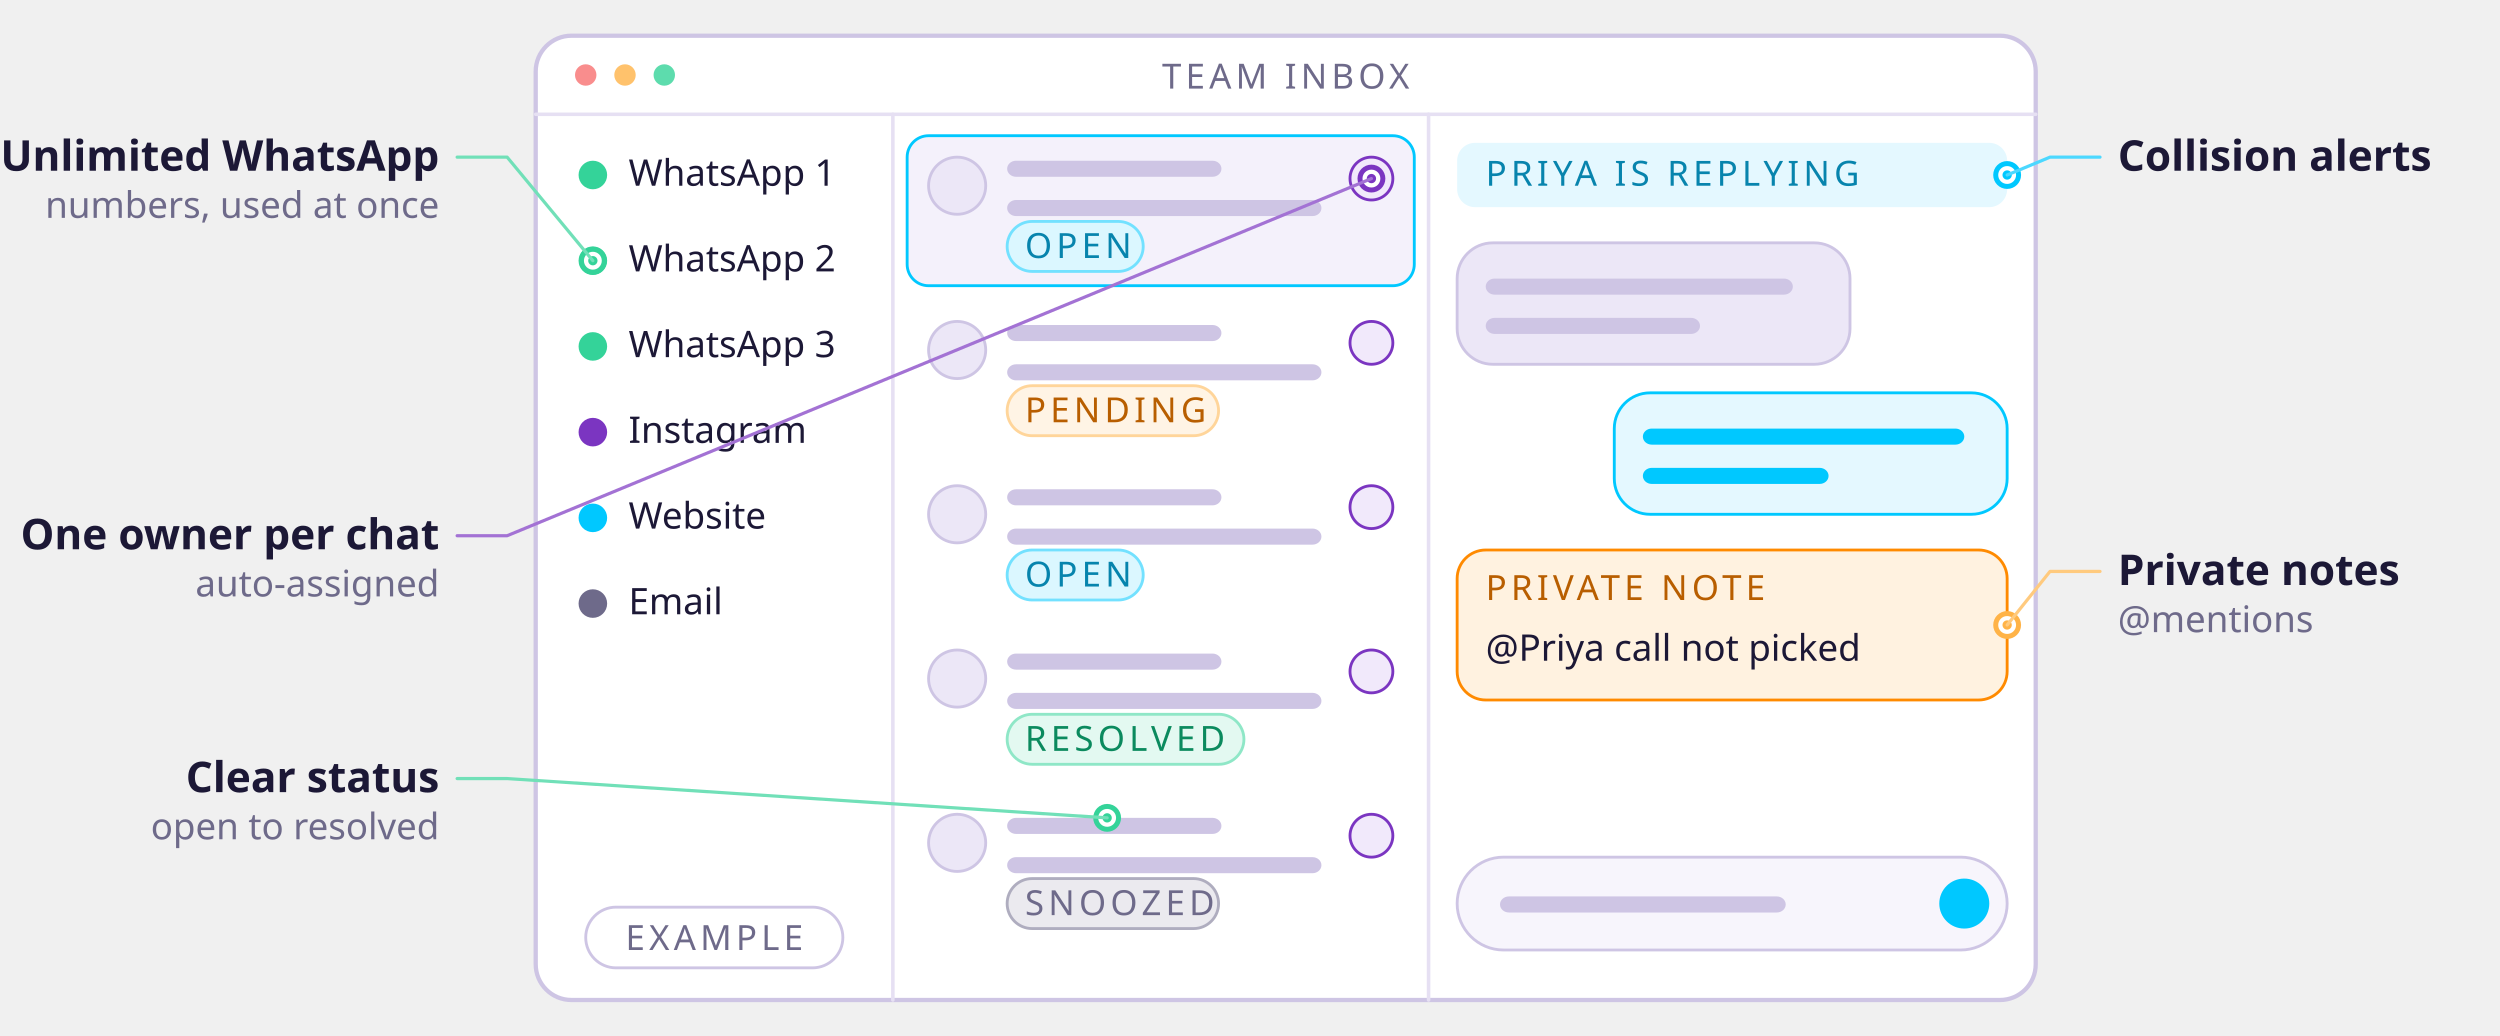
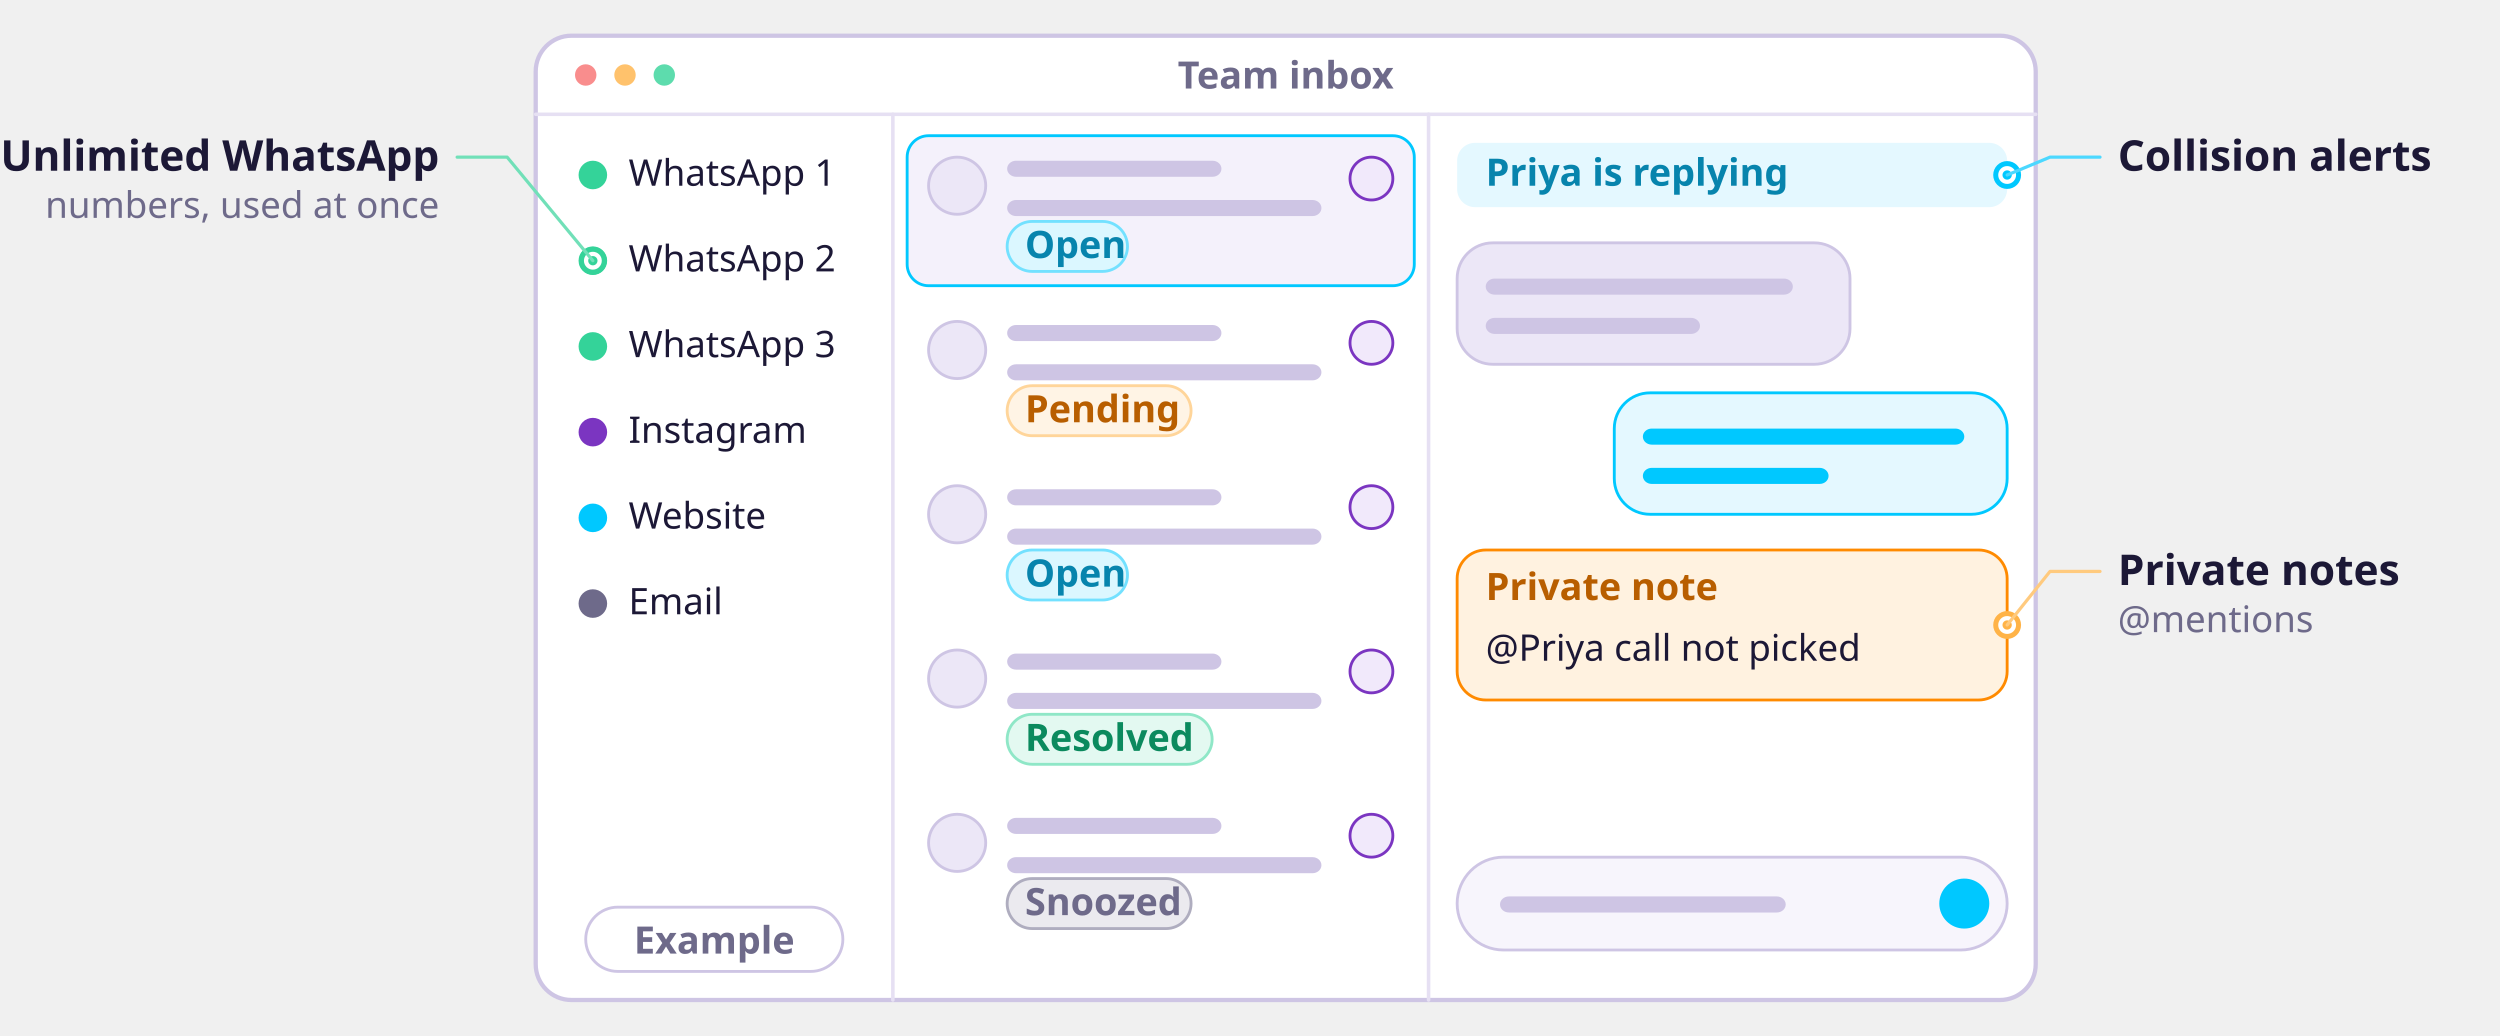
<svg xmlns="http://www.w3.org/2000/svg" viewBox="0 0 700 290" role="img" fill="none">
  <defs />
  <rect x="150" y="10" width="420" height="270" rx="10" fill="#FFFFFF" stroke="#CEC5E4" stroke-width="1.2" />
  <line x1="150" y1="32" x2="570" y2="32" stroke="#E6E0F3" stroke-width="1" stroke-linecap="round" />
  <circle cx="164" cy="21" r="3" fill="#F98D8D" />
  <circle cx="175" cy="21" r="3" fill="#FFC26C" />
  <circle cx="186" cy="21" r="3" fill="#5DDCAD" />
-   <text x="360.0" y="24.8" font-family="JetBrains Mono" font-size="9.72" font-weight="500" fill="#6E6A8A" text-anchor="middle" letter-spacing="1.2">TEAM INBOX</text>
+   <text x="360.0" y="24.8" font-family="DM Sans" font-size="10.58" font-weight="600" fill="#6E6A8A" text-anchor="middle">Team inbox</text>
  <line x1="250" y1="32" x2="250" y2="280" stroke="#E6E0F3" stroke-width="1" stroke-linecap="round" />
  <circle cx="166" cy="49" r="4" fill="#34D399" />
  <text x="176" y="52" font-family="DM Sans" font-size="10.26" font-weight="400" fill="#1C1836" text-anchor="start">WhatsApp 1</text>
  <circle cx="166" cy="73" r="4" fill="#34D399" />
  <text x="176" y="76" font-family="DM Sans" font-size="10.26" font-weight="400" fill="#1C1836" text-anchor="start">WhatsApp 2</text>
  <circle cx="166" cy="97" r="4" fill="#34D399" />
  <text x="176" y="100" font-family="DM Sans" font-size="10.26" font-weight="400" fill="#1C1836" text-anchor="start">WhatsApp 3</text>
  <circle cx="166" cy="121" r="4" fill="#7B35C1" />
  <text x="176" y="124" font-family="DM Sans" font-size="10.26" font-weight="400" fill="#1C1836" text-anchor="start">Instagram</text>
  <circle cx="166" cy="145" r="4" fill="#00C8FF" />
  <text x="176" y="148" font-family="DM Sans" font-size="10.26" font-weight="400" fill="#1C1836" text-anchor="start">Website</text>
  <circle cx="166" cy="169" r="4" fill="#6E6A8A" />
  <text x="176" y="172" font-family="DM Sans" font-size="10.26" font-weight="400" fill="#1C1836" text-anchor="start">Email</text>
  <line x1="400" y1="32" x2="400" y2="280" stroke="#E6E0F3" stroke-width="1" stroke-linecap="round" />
  <rect x="254" y="38" width="142" height="42" rx="6" fill="#F4F1FB" stroke="#00C8FF" stroke-width="0.8" />
  <circle cx="268" cy="52" r="8" fill="#ECE7F7" stroke="#CEC5E4" stroke-width="0.8" />
  <rect x="282" y="45" width="60" height="4.5" rx="2.5" fill="#CEC5E4" />
  <rect x="282" y="56" width="88" height="4.5" rx="2.5" fill="#CEC5E4" />
-   <rect x="282" y="62" width="38.1" height="14" rx="7.0" fill="#DBF7FF" stroke="#73E1FF" stroke-width=".8" />
-   <text x="287" y="72.24" font-family="JetBrains Mono" font-size="9.72" font-weight="500" fill="#0784AD" text-anchor="start" letter-spacing="1.2">OPEN</text>
+   <rect x="282" y="62" width="33.7" height="14" rx="7.0" fill="#DBF7FF" stroke="#73E1FF" stroke-width=".8" />
+   <text x="287" y="72.24" font-family="DM Sans" font-size="10.58" font-weight="600" fill="#0784AD" text-anchor="start">Open</text>
  <circle cx="384" cy="50" r="6" fill="#F1E9FB" stroke="#7B35C1" stroke-width="0.8" />
  <circle cx="268" cy="98" r="8" fill="#ECE7F7" stroke="#CEC5E4" stroke-width="0.8" />
  <rect x="282" y="91" width="60" height="4.5" rx="2.5" fill="#CEC5E4" />
  <rect x="282" y="102" width="88" height="4.5" rx="2.5" fill="#CEC5E4" />
-   <rect x="282" y="108" width="59.2" height="14" rx="7.0" fill="#FFF4E5" stroke="#FFD59A" stroke-width=".8" />
-   <text x="287" y="118.24" font-family="JetBrains Mono" font-size="9.72" font-weight="500" fill="#B85E00" text-anchor="start" letter-spacing="1.2">PENDING</text>
+   <rect x="282" y="108" width="51.5" height="14" rx="7.0" fill="#FFF4E5" stroke="#FFD59A" stroke-width=".8" />
+   <text x="287" y="118.24" font-family="DM Sans" font-size="10.58" font-weight="600" fill="#B85E00" text-anchor="start">Pending</text>
  <circle cx="384" cy="96" r="6" fill="#F1E9FB" stroke="#7B35C1" stroke-width="0.8" />
  <circle cx="268" cy="144" r="8" fill="#ECE7F7" stroke="#CEC5E4" stroke-width="0.8" />
  <rect x="282" y="137" width="60" height="4.5" rx="2.5" fill="#CEC5E4" />
  <rect x="282" y="148" width="88" height="4.5" rx="2.5" fill="#CEC5E4" />
-   <rect x="282" y="154" width="38.1" height="14" rx="7.0" fill="#DBF7FF" stroke="#73E1FF" stroke-width=".8" />
-   <text x="287" y="164.24" font-family="JetBrains Mono" font-size="9.72" font-weight="500" fill="#0784AD" text-anchor="start" letter-spacing="1.2">OPEN</text>
+   <rect x="282" y="154" width="33.7" height="14" rx="7.0" fill="#DBF7FF" stroke="#73E1FF" stroke-width=".8" />
+   <text x="287" y="164.24" font-family="DM Sans" font-size="10.58" font-weight="600" fill="#0784AD" text-anchor="start">Open</text>
  <circle cx="384" cy="142" r="6" fill="#F1E9FB" stroke="#7B35C1" stroke-width="0.8" />
  <circle cx="268" cy="190" r="8" fill="#ECE7F7" stroke="#CEC5E4" stroke-width="0.8" />
  <rect x="282" y="183" width="60" height="4.5" rx="2.5" fill="#CEC5E4" />
  <rect x="282" y="194" width="88" height="4.5" rx="2.5" fill="#CEC5E4" />
-   <rect x="282" y="200" width="66.3" height="14" rx="7.0" fill="#E3F9F1" stroke="#8FE7C7" stroke-width=".8" />
-   <text x="287" y="210.24" font-family="JetBrains Mono" font-size="9.72" font-weight="500" fill="#0B8A5E" text-anchor="start" letter-spacing="1.2">RESOLVED</text>
+   <rect x="282" y="200" width="57.4" height="14" rx="7.0" fill="#E3F9F1" stroke="#8FE7C7" stroke-width=".8" />
+   <text x="287" y="210.24" font-family="DM Sans" font-size="10.58" font-weight="600" fill="#0B8A5E" text-anchor="start">Resolved</text>
  <circle cx="384" cy="188" r="6" fill="#F1E9FB" stroke="#7B35C1" stroke-width="0.8" />
  <circle cx="268" cy="236" r="8" fill="#ECE7F7" stroke="#CEC5E4" stroke-width="0.8" />
  <rect x="282" y="229" width="60" height="4.5" rx="2.5" fill="#CEC5E4" />
  <rect x="282" y="240" width="88" height="4.5" rx="2.5" fill="#CEC5E4" />
-   <rect x="282" y="246" width="59.2" height="14" rx="7.0" fill="#EBEAEF" stroke="#AFADBF" stroke-width=".8" />
-   <text x="287" y="256.24" font-family="JetBrains Mono" font-size="9.72" font-weight="500" fill="#6E6A8A" text-anchor="start" letter-spacing="1.2">SNOOZED</text>
+   <rect x="282" y="246" width="51.5" height="14" rx="7.0" fill="#EBEAEF" stroke="#AFADBF" stroke-width=".8" />
+   <text x="287" y="256.24" font-family="DM Sans" font-size="10.58" font-weight="600" fill="#6E6A8A" text-anchor="start">Snoozed</text>
  <circle cx="384" cy="234" r="6" fill="#F1E9FB" stroke="#7B35C1" stroke-width="0.8" />
  <rect x="408" y="40" width="154" height="18" rx="5" fill="#E4F8FF" />
-   <text x="416" y="52" font-family="JetBrains Mono" font-size="9.72" font-weight="500" fill="#0784AD" text-anchor="start" letter-spacing="1.2">PRIYA IS REPLYING</text>
+   <text x="416" y="52" font-family="DM Sans" font-size="10.58" font-weight="600" fill="#0784AD" text-anchor="start">Priya is replying</text>
  <rect x="408" y="68" width="110" height="34" rx="10" fill="#ECE7F7" stroke="#CEC5E4" stroke-width="0.8" />
  <rect x="416" y="78" width="86" height="4.5" rx="2.5" fill="#CEC5E4" />
  <rect x="416" y="89" width="60" height="4.5" rx="2.5" fill="#CEC5E4" />
  <rect x="452" y="110" width="110" height="34" rx="10" fill="#E4F8FF" stroke="#00C8FF" stroke-width="0.8" />
  <rect x="460" y="120" width="90" height="4.5" rx="2.5" fill="#00C8FF" />
  <rect x="460" y="131" width="52" height="4.5" rx="2.5" fill="#00C8FF" />
  <rect x="408" y="154" width="154" height="42" rx="8" fill="#FFF2E0" stroke="#FF8A00" stroke-width="0.8" />
-   <text x="416" y="168" font-family="JetBrains Mono" font-size="9.72" font-weight="500" fill="#B85E00" text-anchor="start" letter-spacing="1.2">PRIVATE NOTE</text>
+   <text x="416" y="168" font-family="DM Sans" font-size="10.58" font-weight="600" fill="#B85E00" text-anchor="start">Private note</text>
  <text x="416" y="185" font-family="DM Sans" font-size="10.26" font-weight="400" fill="#1C1836" text-anchor="start">@Priya call not picked</text>
  <rect x="408" y="240" width="154" height="26" rx="13" fill="#F7F5FC" stroke="#CEC5E4" stroke-width="0.8" />
  <rect x="420" y="251" width="80" height="4.5" rx="2.5" fill="#CEC5E4" />
  <circle cx="550" cy="253" r="7" fill="#00C8FF" />
-   <rect x="164" y="254" width="72" height="17" rx="8.5" fill="#FFFFFF" stroke="#CEC5E4" stroke-width="0.8" />
-   <text x="200" y="266" font-family="JetBrains Mono" font-size="9.72" font-weight="500" fill="#6E6A8A" text-anchor="middle" letter-spacing="1.2">EXAMPLE</text>
+   <rect x="164" y="254" width="72" height="18" rx="9" fill="#FFFFFF" stroke="#CEC5E4" stroke-width="0.8" />
+   <text x="200" y="267" font-family="DM Sans" font-size="10.58" font-weight="600" fill="#6E6A8A" text-anchor="middle">Example</text>
  <circle cx="166" cy="73" r="3.2" fill="#FFFFFF" stroke="#34D399" stroke-width="1.4" />
  <circle cx="166" cy="73" r="1.3" fill="#34D399" />
  <path d="M166 73 L142 44 L128 44" stroke="#71E0B8" stroke-width="0.9" fill="none" stroke-linecap="round" stroke-linejoin="round" />
  <text x="123" y="47.8" font-family="DM Sans" font-size="11.88" font-weight="600" fill="#1C1836" text-anchor="end">Unlimited WhatsApp</text>
  <text x="123" y="61" font-family="DM Sans" font-size="10.26" font-weight="400" fill="#6E6A8A" text-anchor="end">numbers, used at once</text>
-   <circle cx="384" cy="50" r="3.2" fill="#FFFFFF" stroke="#7B35C1" stroke-width="1.4" />
-   <circle cx="384" cy="50" r="1.3" fill="#7B35C1" />
-   <path d="M384 50 L142 150 L128 150" stroke="#A372D4" stroke-width="0.9" fill="none" stroke-linecap="round" stroke-linejoin="round" />
-   <text x="123" y="153.8" font-family="DM Sans" font-size="11.88" font-weight="600" fill="#1C1836" text-anchor="end">One owner per chat</text>
-   <text x="123" y="167" font-family="DM Sans" font-size="10.26" font-weight="400" fill="#6E6A8A" text-anchor="end">auto-assigned</text>
-   <circle cx="310" cy="229" r="3.2" fill="#FFFFFF" stroke="#34D399" stroke-width="1.4" />
-   <circle cx="310" cy="229" r="1.3" fill="#34D399" />
-   <path d="M310 229 L142 218 L128 218" stroke="#71E0B8" stroke-width="0.9" fill="none" stroke-linecap="round" stroke-linejoin="round" />
-   <text x="123" y="221.8" font-family="DM Sans" font-size="11.88" font-weight="600" fill="#1C1836" text-anchor="end">Clear status</text>
-   <text x="123" y="235" font-family="DM Sans" font-size="10.26" font-weight="400" fill="#6E6A8A" text-anchor="end">open to resolved</text>
  <circle cx="562" cy="49" r="3.2" fill="#FFFFFF" stroke="#00C8FF" stroke-width="1.4" />
  <circle cx="562" cy="49" r="1.3" fill="#00C8FF" />
  <path d="M562 49 L574 44 L588 44" stroke="#4CD8FF" stroke-width="0.9" fill="none" stroke-linecap="round" stroke-linejoin="round" />
  <text x="593" y="47.8" font-family="DM Sans" font-size="11.88" font-weight="600" fill="#1C1836" text-anchor="start">Collision alerts</text>
  <circle cx="562" cy="175" r="3.2" fill="#FFFFFF" stroke="#FFB347" stroke-width="1.4" />
  <circle cx="562" cy="175" r="1.3" fill="#FFB347" />
  <path d="M562 175 L574 160 L588 160" stroke="#FFCA7E" stroke-width="0.9" fill="none" stroke-linecap="round" stroke-linejoin="round" />
  <text x="593" y="163.8" font-family="DM Sans" font-size="11.88" font-weight="600" fill="#1C1836" text-anchor="start">Private notes</text>
  <text x="593" y="177" font-family="DM Sans" font-size="10.26" font-weight="400" fill="#6E6A8A" text-anchor="start">@mentions</text>
</svg>
